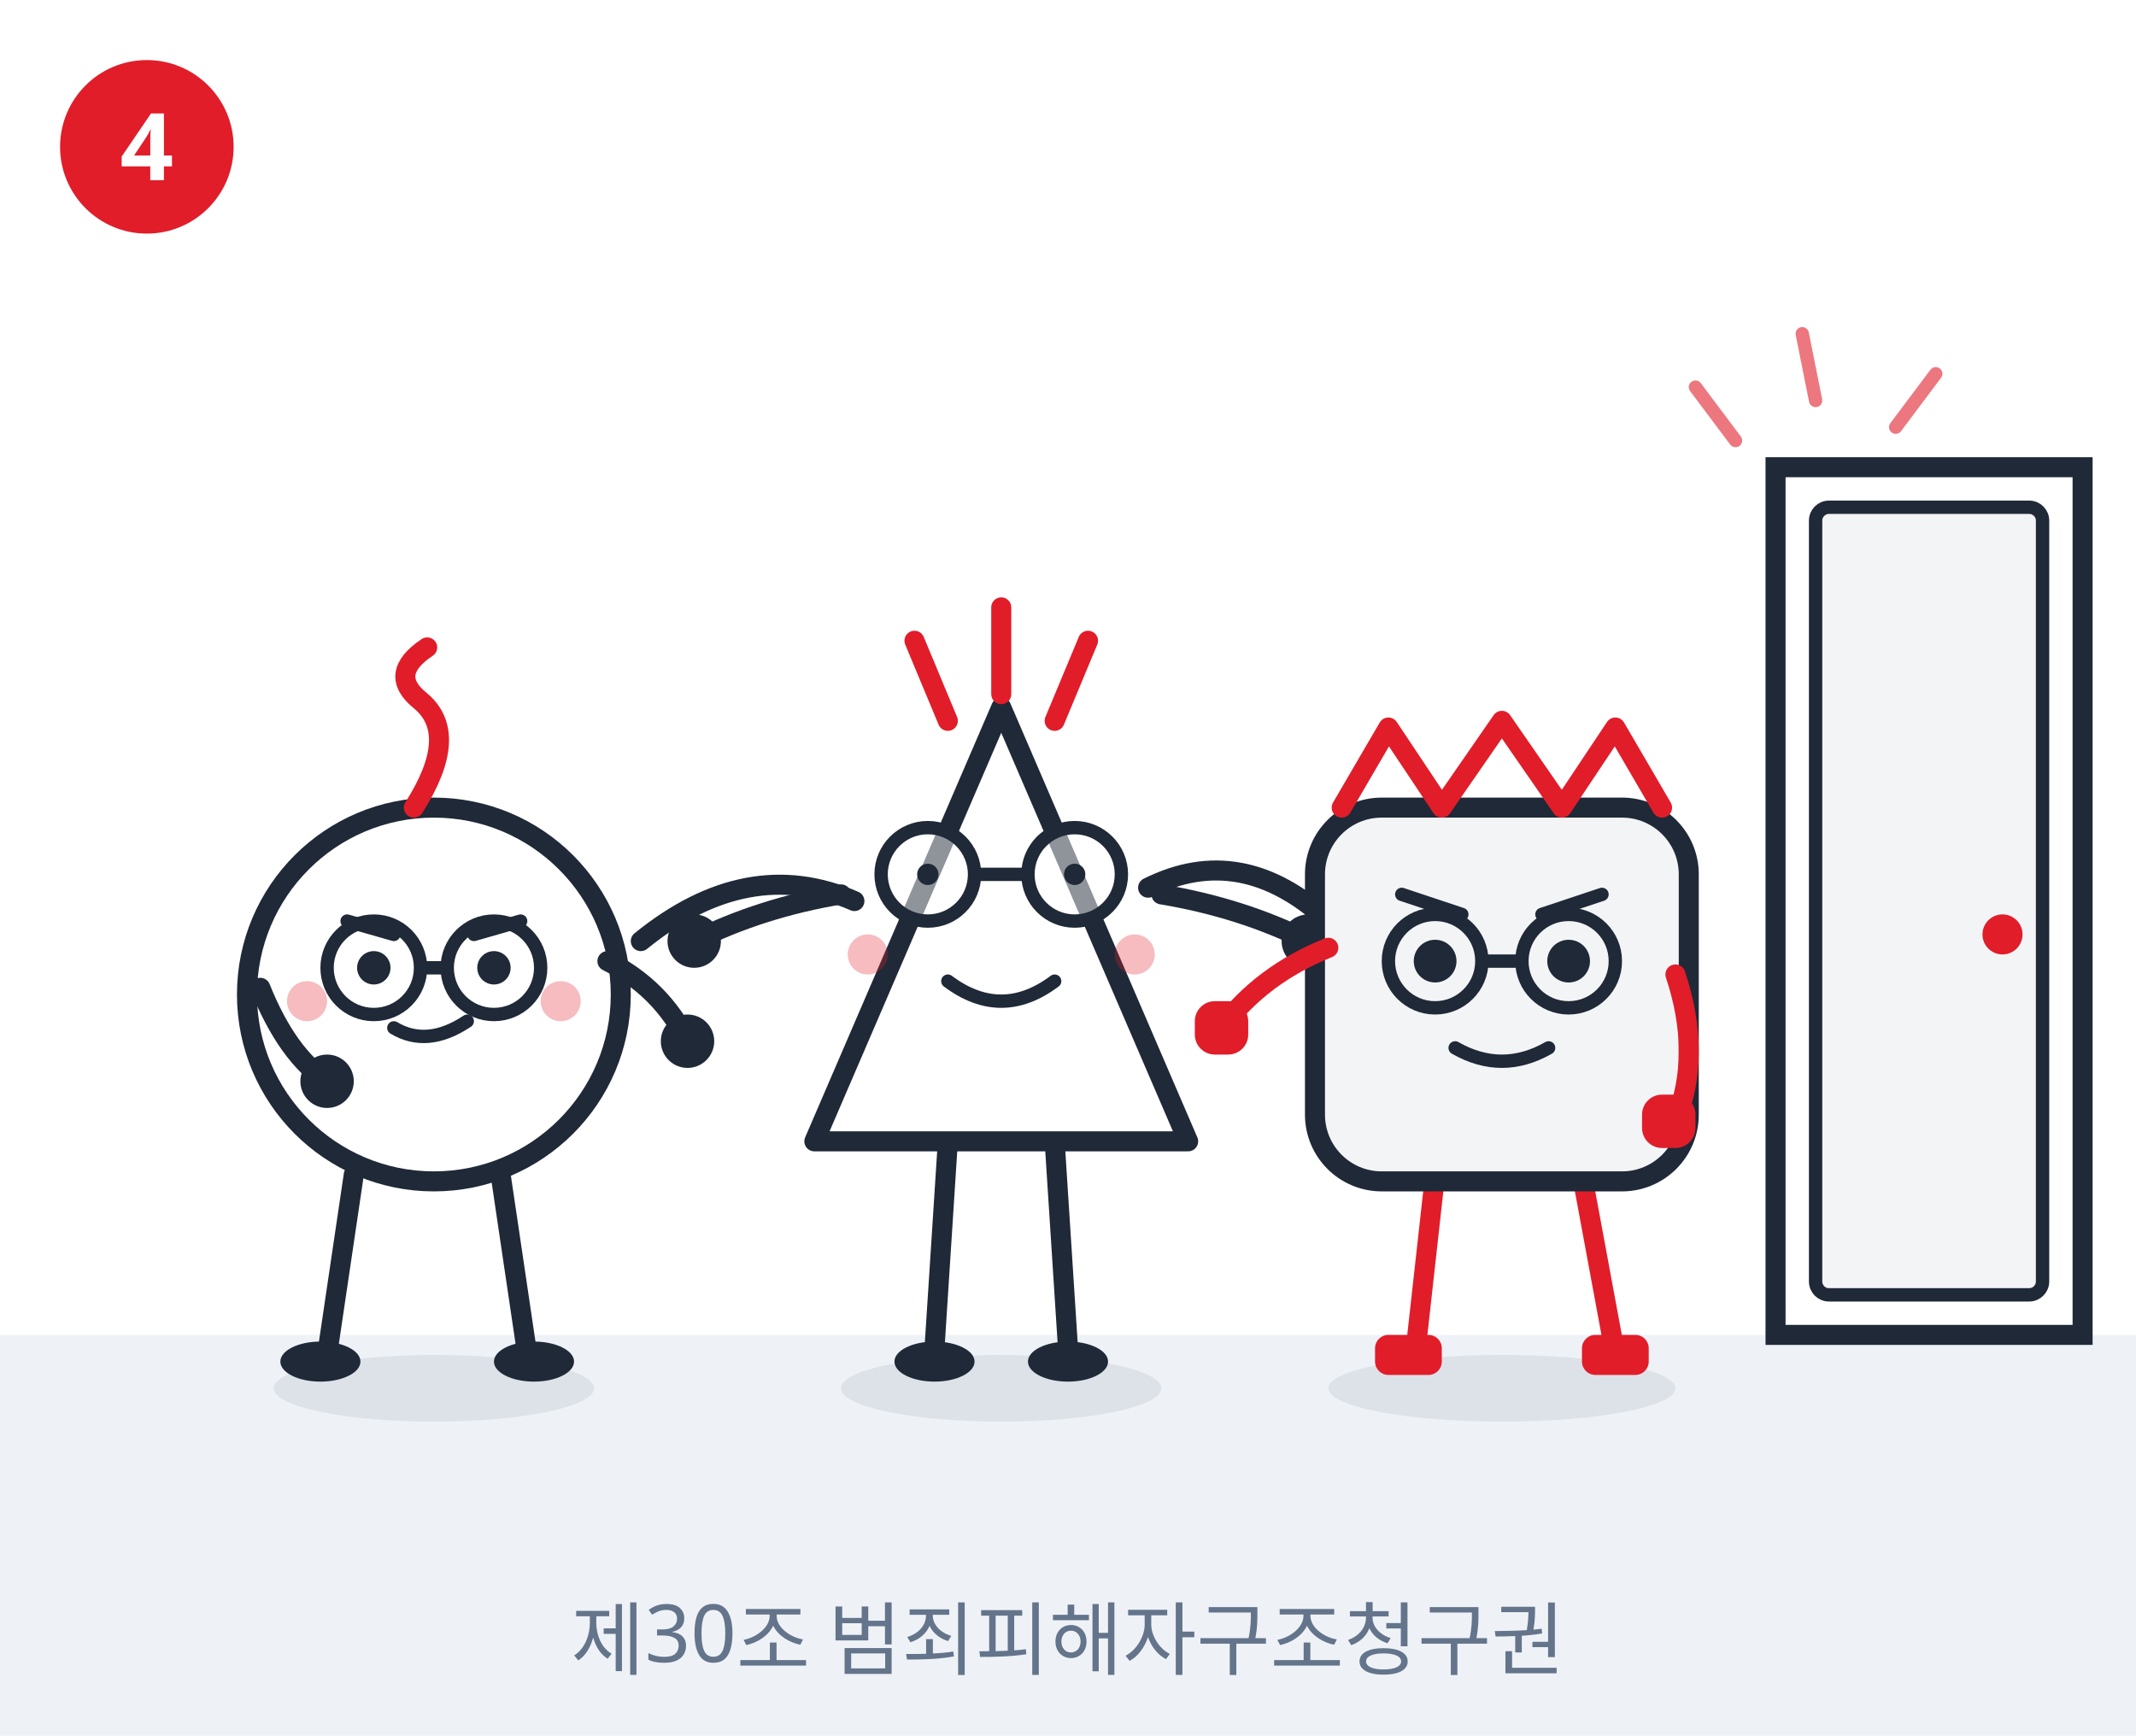
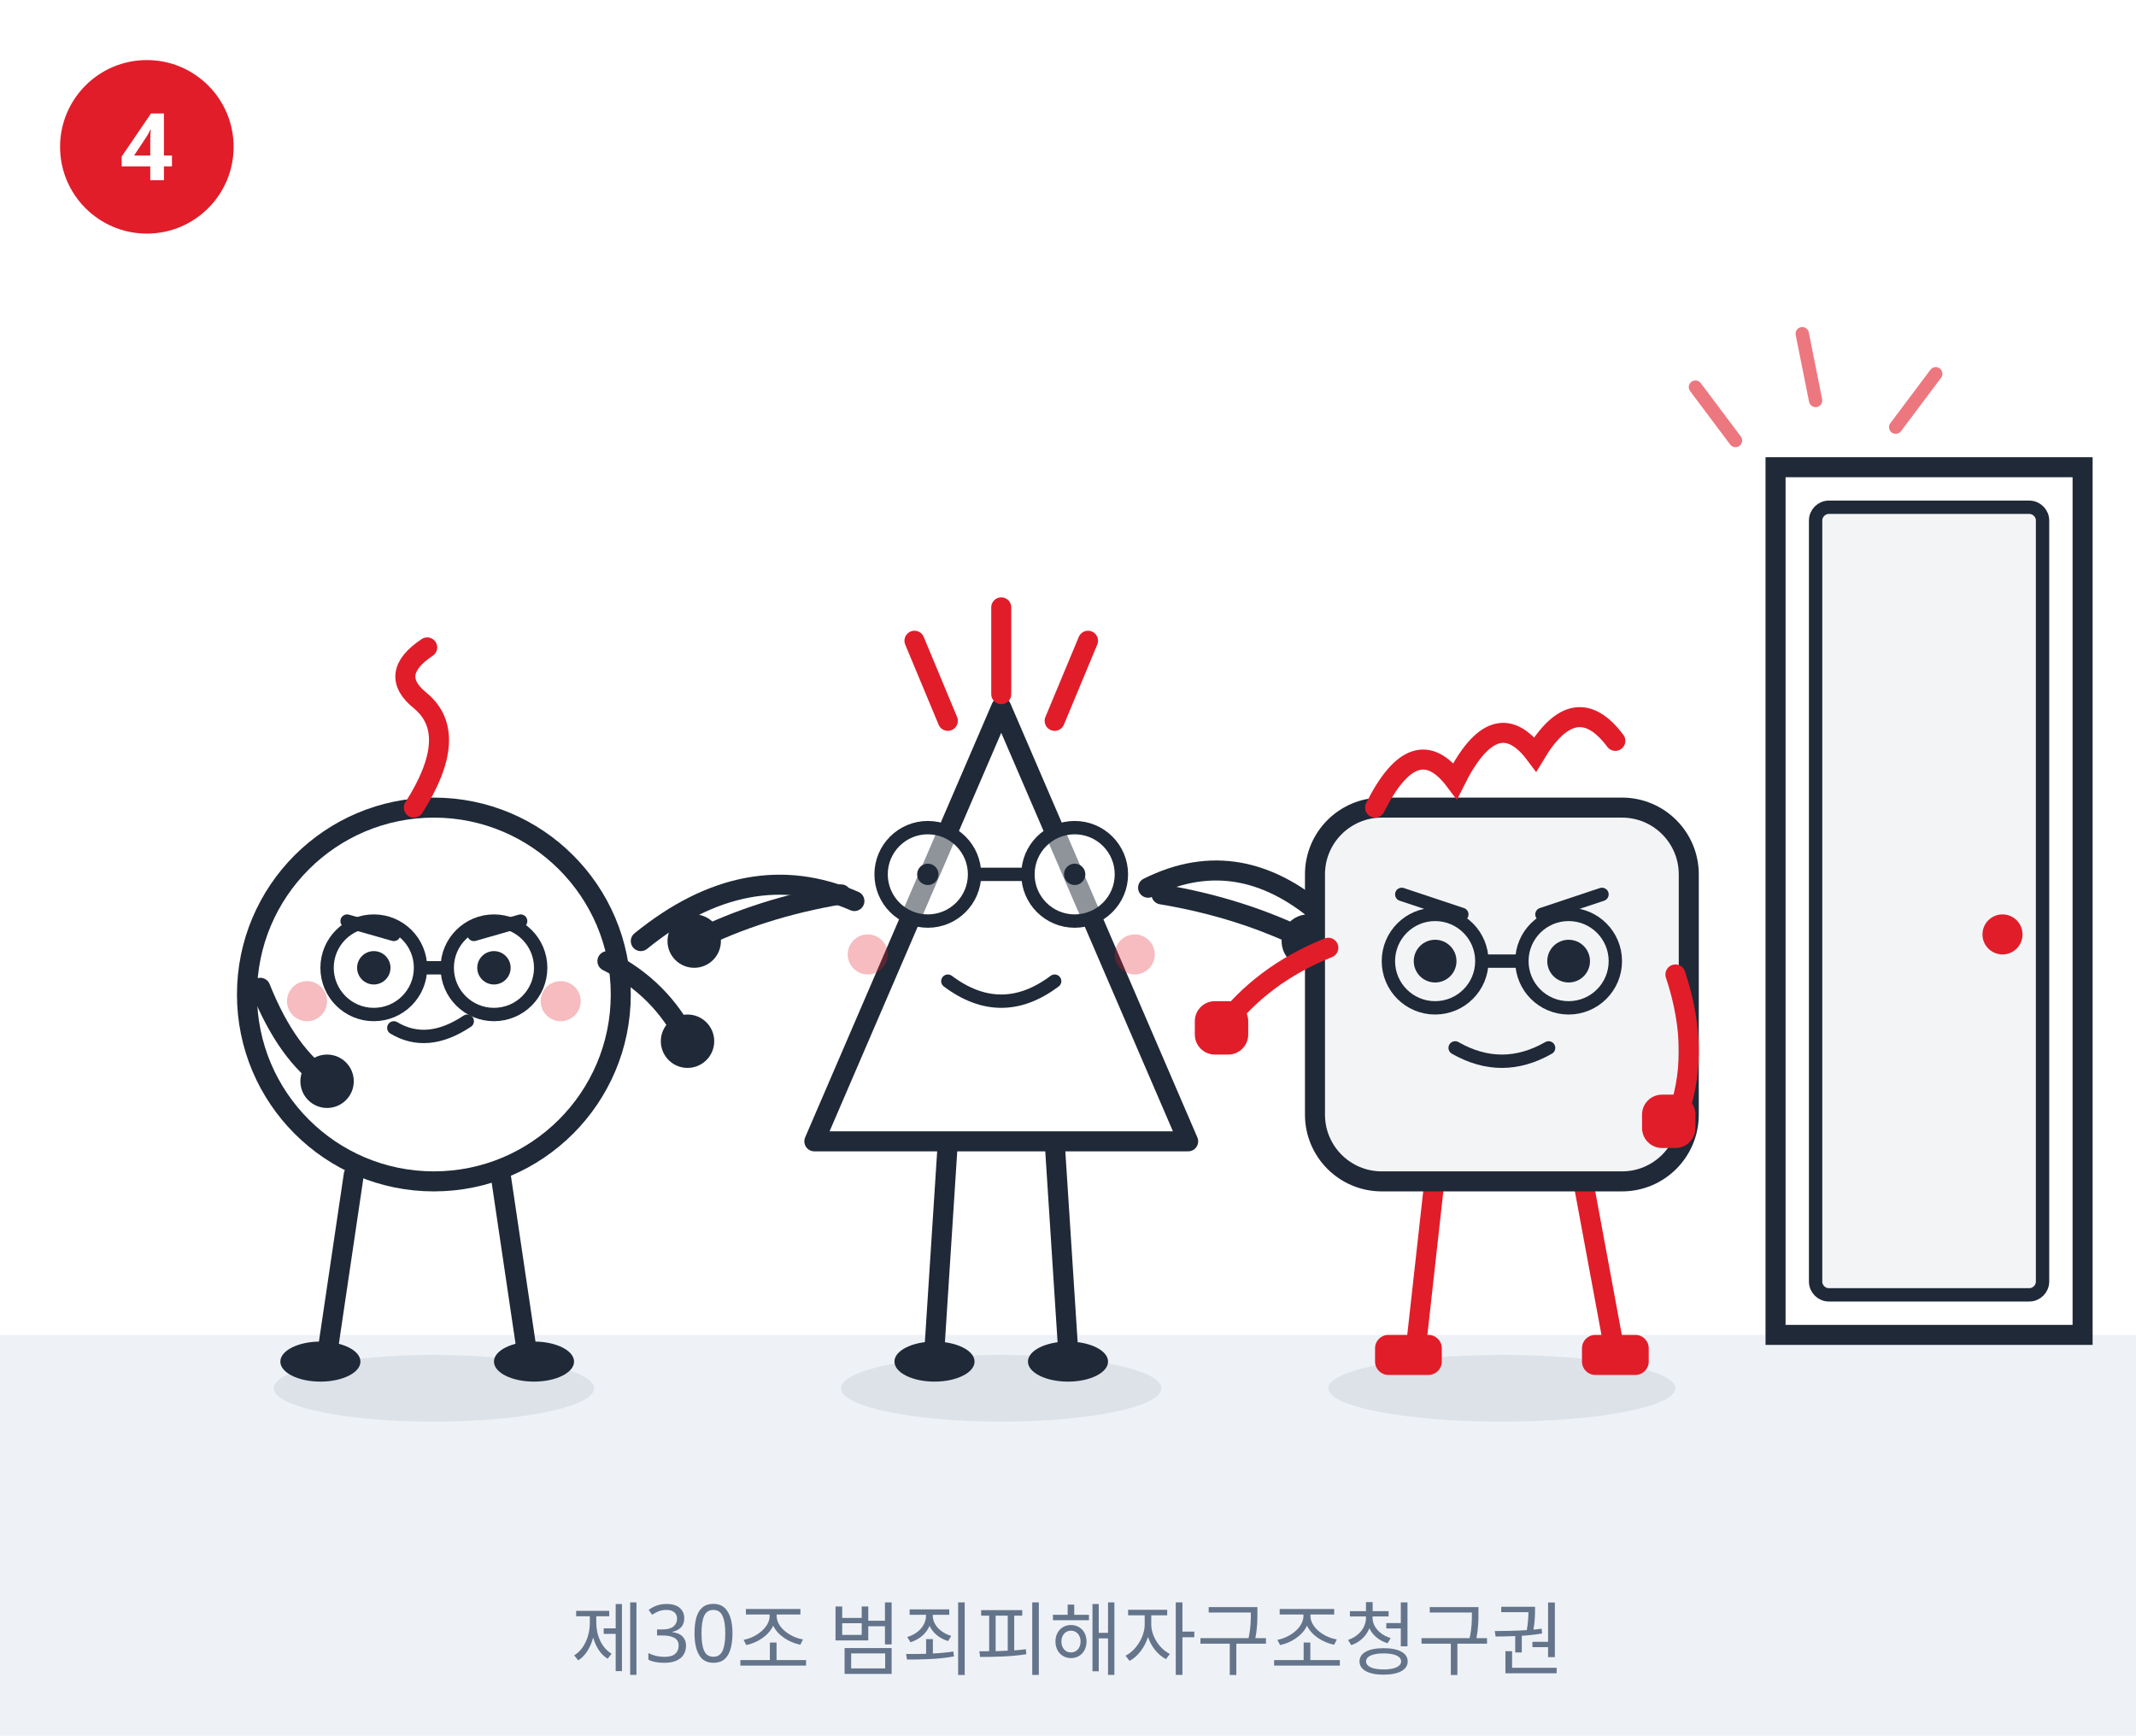
<svg xmlns="http://www.w3.org/2000/svg" viewBox="0 0 320 260" role="img" aria-label="셋이 어깨동무를 하고 선생님에게 함께 향하는 장면">
  <rect width="320" height="260" fill="#ffffff" />
  <rect y="200" width="320" height="60" fill="#eef2f7" />
  <path d="M 260,66 L 254,58 M 272,60 L 270,50 M 284,64 L 290,56" stroke="#e11d2a" stroke-width="2" stroke-linecap="round" opacity="0.6" />
  <rect x="266" y="70" width="46" height="130" fill="#ffffff" stroke="#1f2937" stroke-width="3" />
  <rect x="272" y="76" width="34" height="118" rx="2" fill="#f3f4f6" stroke="#1f2937" stroke-width="2" />
  <circle cx="300" cy="140" r="3" fill="#e11d2a" />
  <circle cx="22" cy="22" r="13" fill="#e11d2a" />
  <text x="22" y="27" text-anchor="middle" font-family="'Pretendard', sans-serif" font-size="14" font-weight="bold" fill="#ffffff">4</text>
  <path d="M 96,141 Q 112,128 128,135" stroke="#1f2937" stroke-width="3" stroke-linecap="round" fill="none" />
  <path d="M 172,133 Q 186,126 199,138" stroke="#1f2937" stroke-width="3" stroke-linecap="round" fill="none" />
  <g transform="translate(65,206)">
    <ellipse cx="0" cy="2" rx="24" ry="5" fill="#1f2937" opacity="0.08" />
    <line x1="-12" y1="-30" x2="-16" y2="-3" stroke="#1f2937" stroke-width="3" stroke-linecap="round" />
    <line x1="10" y1="-30" x2="14" y2="-3" stroke="#1f2937" stroke-width="3" stroke-linecap="round" />
    <ellipse cx="-17" cy="-2" rx="6" ry="3" fill="#1f2937" />
    <ellipse cx="15" cy="-2" rx="6" ry="3" fill="#1f2937" />
    <circle cx="0" cy="-57" r="28" fill="#ffffff" stroke="#1f2937" stroke-width="3" />
    <path d="M -3,-85 Q 4,-96 -2,-101 Q -7,-105 -1,-109" stroke="#e11d2a" stroke-width="3" stroke-linecap="round" fill="none" />
    <path d="M -26,-58 Q -22,-48 -16,-44" stroke="#1f2937" stroke-width="3" stroke-linecap="round" fill="none" />
    <circle cx="-16" cy="-44" r="4" fill="#1f2937" />
    <path d="M 26,-62 Q 34,-58 38,-50" stroke="#1f2937" stroke-width="3" stroke-linecap="round" fill="none" />
    <circle cx="38" cy="-50" r="4" fill="#1f2937" />
    <circle cx="-19" cy="-56" r="3" fill="#e11d2a" opacity="0.3" />
    <circle cx="19" cy="-56" r="3" fill="#e11d2a" opacity="0.3" />
    <circle cx="-9" cy="-61" r="2.5" fill="#1f2937" />
    <circle cx="9" cy="-61" r="2.5" fill="#1f2937" />
    <g fill="none" stroke="#1f2937" stroke-width="2">
      <circle cx="-9" cy="-61" r="7" />
      <circle cx="9" cy="-61" r="7" />
      <path d="M -2,-61 h4" />
    </g>
    <line x1="-13" y1="-68" x2="-6" y2="-66" stroke="#1f2937" stroke-width="2" stroke-linecap="round" />
    <line x1="6" y1="-66" x2="13" y2="-68" stroke="#1f2937" stroke-width="2" stroke-linecap="round" />
    <path d="M -6,-52 Q -1,-49 5,-53" stroke="#1f2937" stroke-width="2" stroke-linecap="round" fill="none" />
  </g>
  <g transform="translate(150,206)">
    <ellipse cx="0" cy="2" rx="24" ry="5" fill="#1f2937" opacity="0.08" />
    <line x1="-8" y1="-35" x2="-10" y2="-4" stroke="#1f2937" stroke-width="3" stroke-linecap="round" />
    <line x1="8" y1="-35" x2="10" y2="-4" stroke="#1f2937" stroke-width="3" stroke-linecap="round" />
    <ellipse cx="-10" cy="-2" rx="6" ry="3" fill="#1f2937" />
    <ellipse cx="10" cy="-2" rx="6" ry="3" fill="#1f2937" />
    <polygon points="0,-100 -28,-35 28,-35" fill="#ffffff" stroke="#1f2937" stroke-width="3" stroke-linejoin="round" />
    <path d="M -8,-98 L -13,-110" stroke="#e11d2a" stroke-width="3" stroke-linecap="round" />
    <path d="M 0,-102 L 0,-115" stroke="#e11d2a" stroke-width="3" stroke-linecap="round" />
    <path d="M 8,-98 L 13,-110" stroke="#e11d2a" stroke-width="3" stroke-linecap="round" />
    <path d="M -24,-72 Q -36,-70 -46,-65" stroke="#1f2937" stroke-width="3" stroke-linecap="round" fill="none" />
    <circle cx="-46" cy="-65" r="4" fill="#1f2937" />
    <path d="M 24,-72 Q 36,-70 46,-65" stroke="#1f2937" stroke-width="3" stroke-linecap="round" fill="none" />
    <circle cx="46" cy="-65" r="4" fill="#1f2937" />
    <circle cx="-11" cy="-75" r="7" fill="#ffffff" fill-opacity="0.5" stroke="#1f2937" stroke-width="2" />
    <circle cx="11" cy="-75" r="7" fill="#ffffff" fill-opacity="0.5" stroke="#1f2937" stroke-width="2" />
    <line x1="-4" y1="-75" x2="4" y2="-75" stroke="#1f2937" stroke-width="2" />
    <circle cx="-11" cy="-75" r="1.6" fill="#1f2937" />
    <circle cx="11" cy="-75" r="1.6" fill="#1f2937" />
    <circle cx="-20" cy="-63" r="3" fill="#e11d2a" opacity="0.3" />
    <circle cx="20" cy="-63" r="3" fill="#e11d2a" opacity="0.3" />
    <path d="M -8,-59 Q 0,-53 8,-59" stroke="#1f2937" stroke-width="2" stroke-linecap="round" fill="none" />
  </g>
  <g transform="translate(225,206)">
    <ellipse cx="0" cy="2" rx="26" ry="5" fill="#1f2937" opacity="0.08" />
    <line x1="-10" y1="-30" x2="-13" y2="-3" stroke="#e11d2a" stroke-width="3" stroke-linecap="round" />
    <line x1="12" y1="-30" x2="17" y2="-3" stroke="#e11d2a" stroke-width="3" stroke-linecap="round" />
    <rect x="-19" y="-6" width="10" height="6" rx="2" fill="#e11d2a" />
    <rect x="12" y="-6" width="10" height="6" rx="2" fill="#e11d2a" />
    <rect x="-28" y="-85" width="56" height="56" rx="10" fill="#f3f4f6" stroke="#1f2937" stroke-width="3" />
-     <polyline points="-24,-85 -17,-97 -9,-85 0,-98 9,-85 17,-97 24,-85" fill="none" stroke="#e11d2a" stroke-width="3" stroke-linejoin="round" stroke-linecap="round" />
+     <path d="M -19,-85 q6 -12 12 -4 q6 -12 12 -4 q6 -10 12 -2" fill="none" stroke="#e11d2a" stroke-width="3" stroke-linecap="round" />
    <path d="M -26,-64 Q -36,-60 -42,-52" stroke="#e11d2a" stroke-width="3" stroke-linecap="round" fill="none" />
    <rect x="-46" y="-56" width="8" height="8" rx="3" fill="#e11d2a" />
    <path d="M 26,-60 Q 30,-48 26,-38" stroke="#e11d2a" stroke-width="3" stroke-linecap="round" fill="none" />
    <rect x="21" y="-42" width="8" height="8" rx="3" fill="#e11d2a" />
    <circle cx="-10" cy="-62" r="3.2" fill="#1f2937" />
    <circle cx="10" cy="-62" r="3.2" fill="#1f2937" />
    <g fill="none" stroke="#1f2937" stroke-width="2">
      <circle cx="-10" cy="-62" r="7" />
      <circle cx="10" cy="-62" r="7" />
      <path d="M -3,-62 h6" />
    </g>
    <line x1="-15" y1="-72" x2="-6" y2="-69" stroke="#1f2937" stroke-width="2" stroke-linecap="round" />
    <line x1="6" y1="-69" x2="15" y2="-72" stroke="#1f2937" stroke-width="2" stroke-linecap="round" />
    <path d="M -7,-49 Q 0,-45 7,-49" stroke="#1f2937" stroke-width="2" stroke-linecap="round" fill="none" />
  </g>
  <text x="160" y="250" text-anchor="middle" font-family="'Pretendard', sans-serif" font-size="12" fill="#64748b">제30조 범죄피해자구조청구권</text>
</svg>
